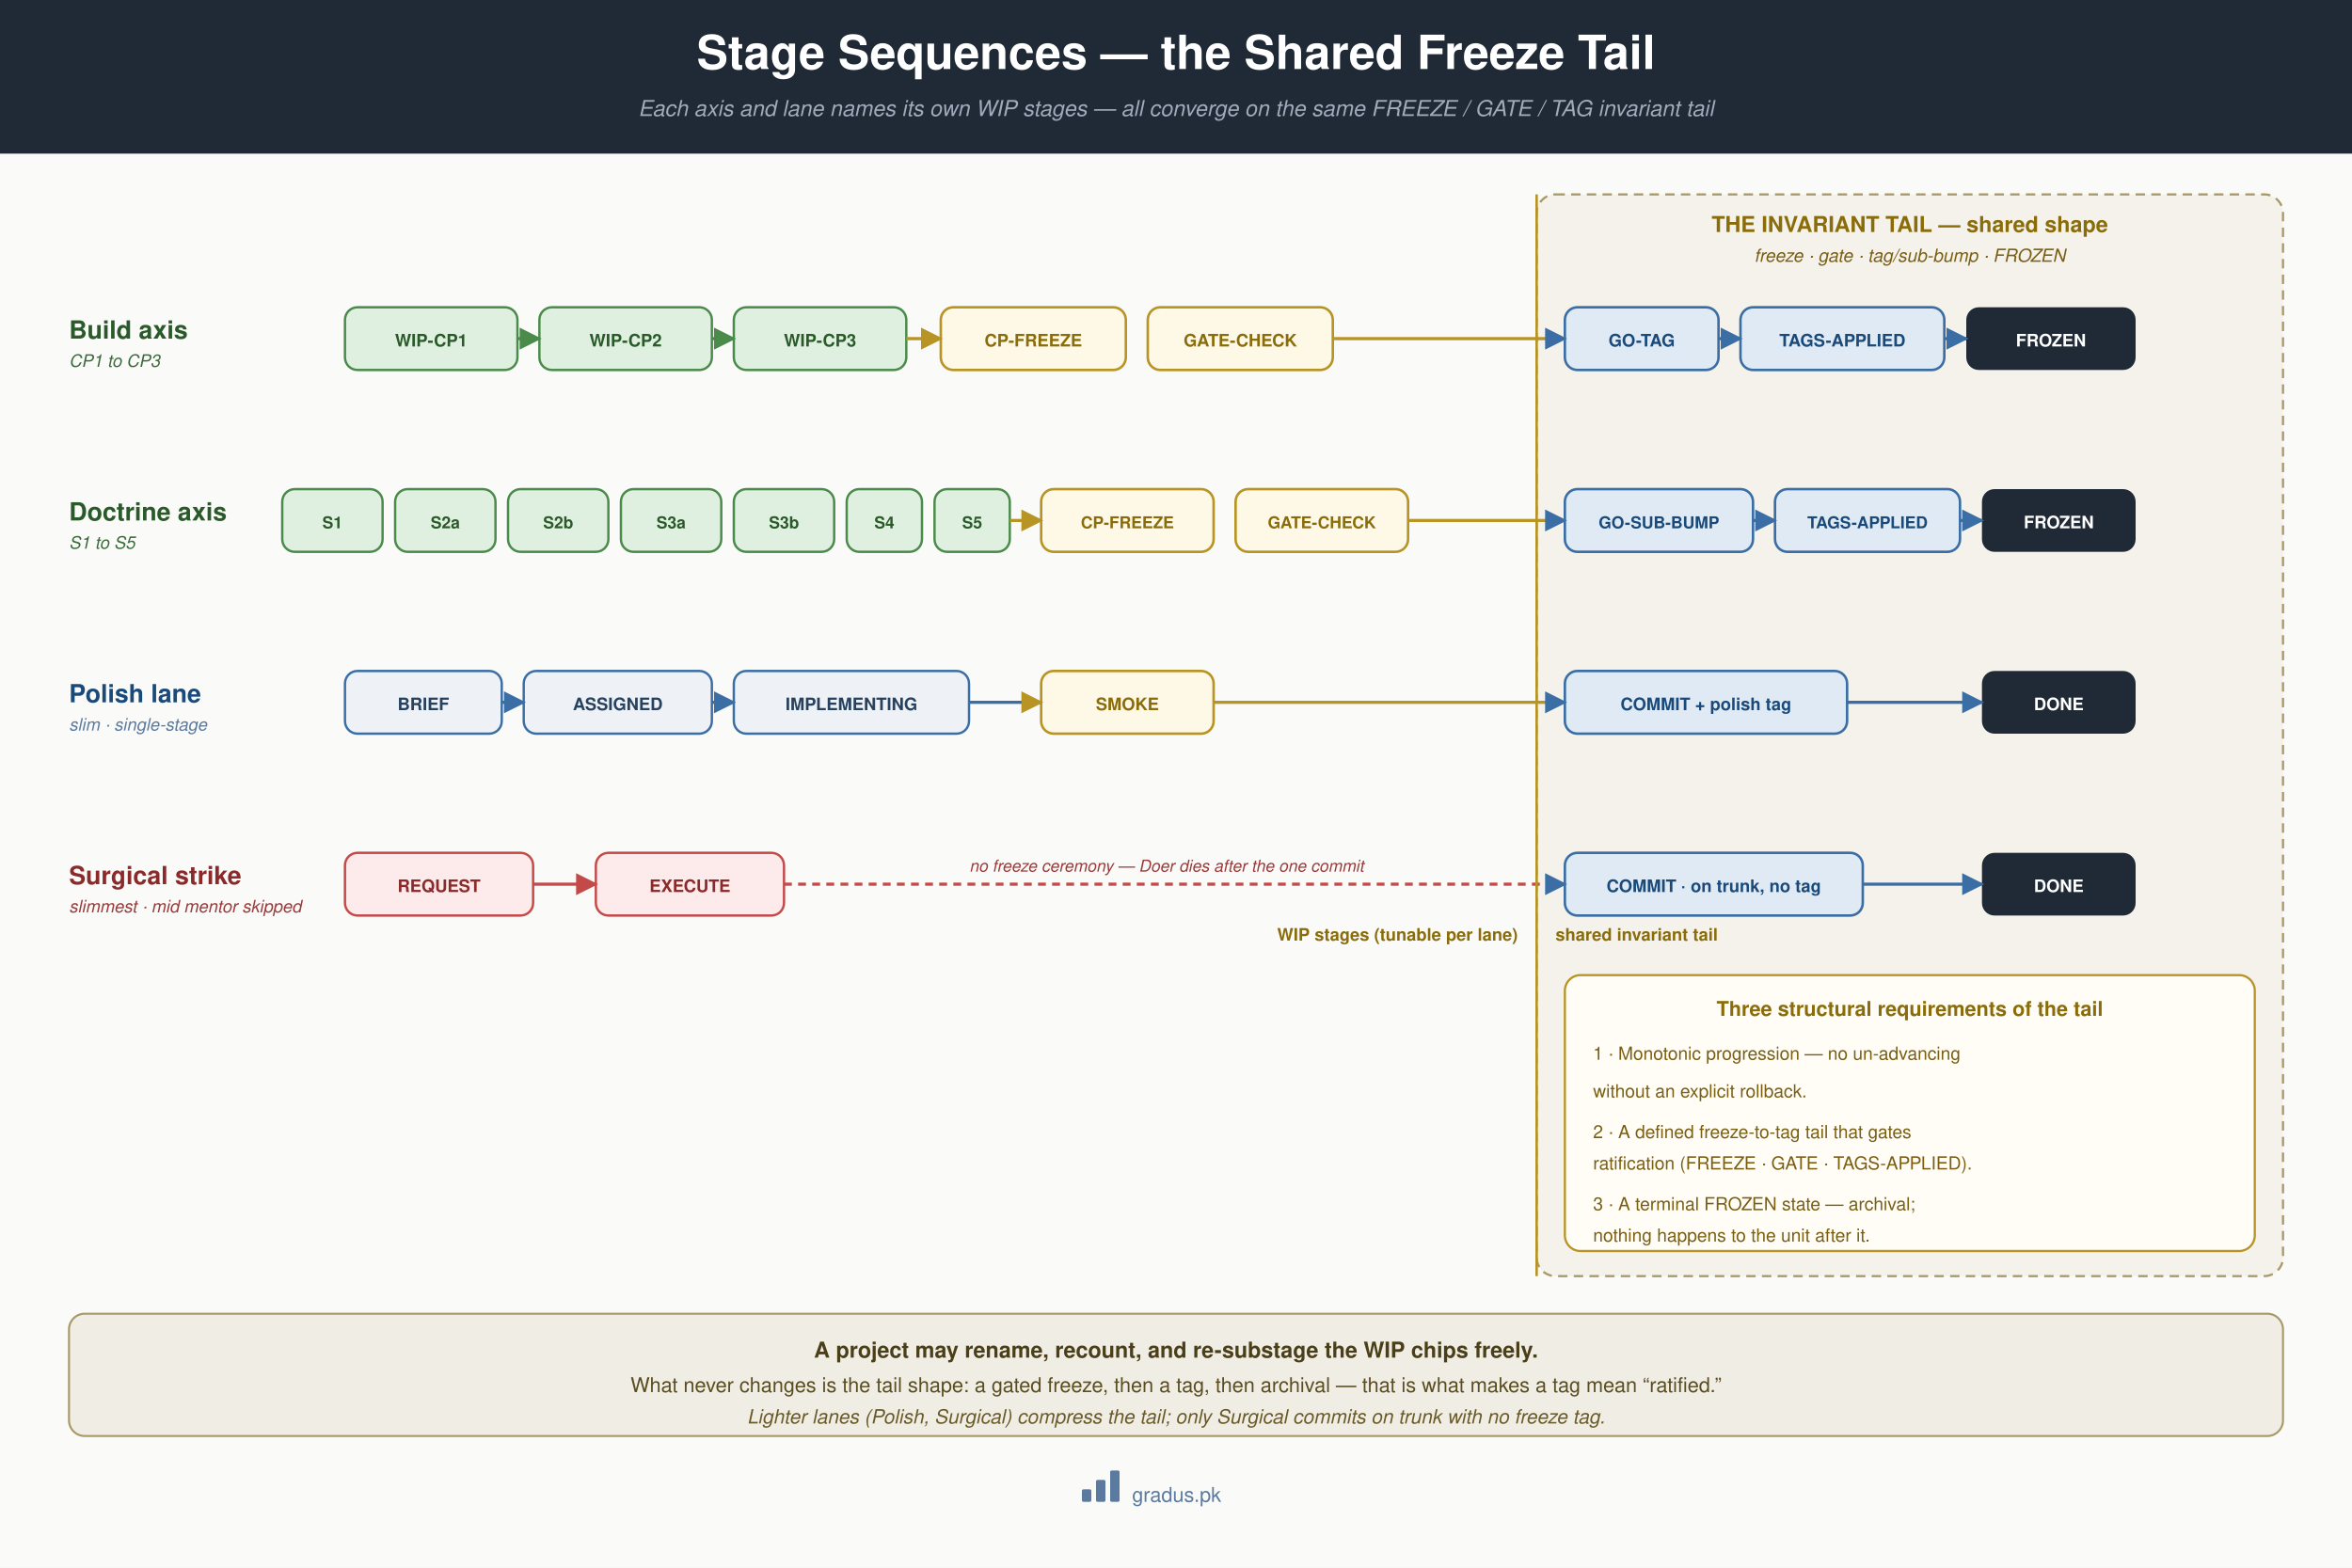
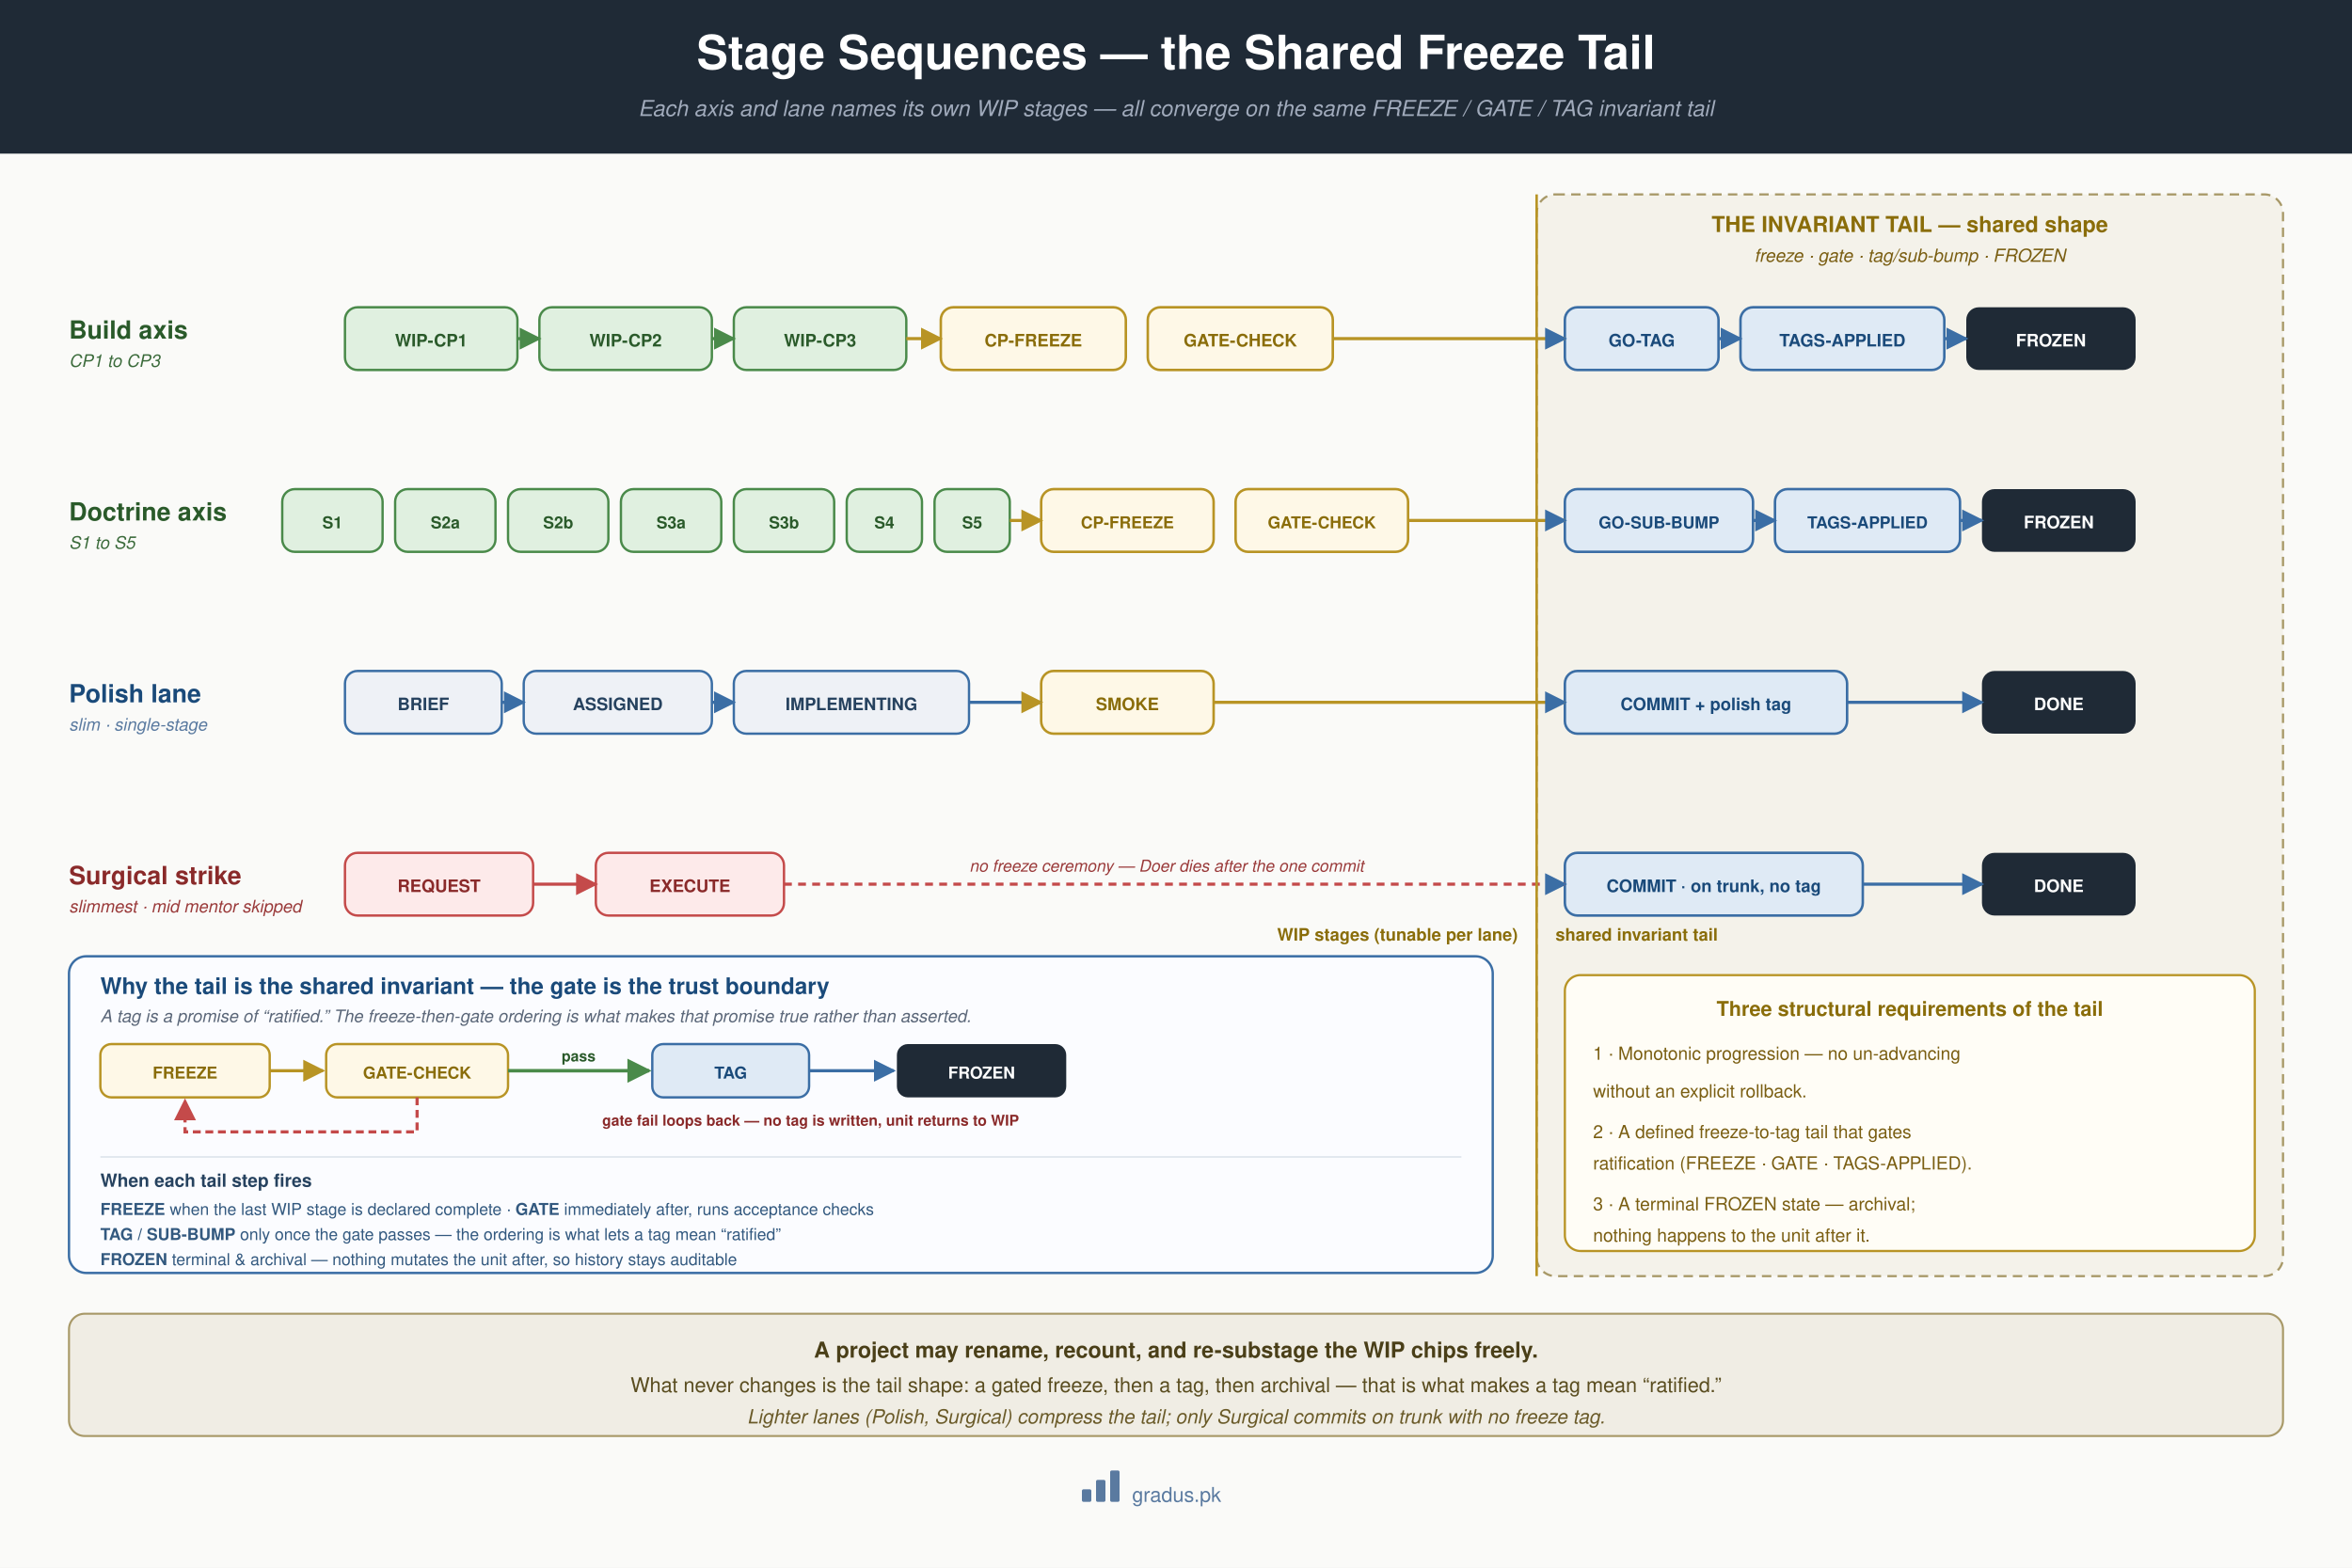
<svg xmlns="http://www.w3.org/2000/svg" xmlns:xlink="http://www.w3.org/1999/xlink" viewBox="0 0 1500 1000" font-family="-apple-system, BlinkMacSystemFont, 'Segoe UI', Helvetica, Arial, sans-serif">
  <defs>
    <marker id="agreen" viewBox="0 0 10 10" refX="9" refY="5" markerWidth="7" markerHeight="7" orient="auto-start-reverse">
      <path d="M0,0 L10,5 L0,10 z" fill="#4a8a4a" />
    </marker>
    <marker id="ablue" viewBox="0 0 10 10" refX="9" refY="5" markerWidth="7" markerHeight="7" orient="auto-start-reverse">
      <path d="M0,0 L10,5 L0,10 z" fill="#3b6ea5" />
    </marker>
    <marker id="aamber" viewBox="0 0 10 10" refX="9" refY="5" markerWidth="7" markerHeight="7" orient="auto-start-reverse">
      <path d="M0,0 L10,5 L0,10 z" fill="#b89425" />
    </marker>
    <marker id="ared" viewBox="0 0 10 10" refX="9" refY="5" markerWidth="7" markerHeight="7" orient="auto-start-reverse">
      <path d="M0,0 L10,5 L0,10 z" fill="#c44a4a" />
    </marker>
  </defs>
  <rect width="1500" height="1000" fill="#fafaf8" />
  <rect x="0" y="0" width="1500" height="98" fill="#1f2a36" />
  <text x="750" y="44" text-anchor="middle" font-size="30" font-weight="700" fill="#ffffff">Stage Sequences — the Shared Freeze Tail</text>
  <text x="750" y="74" text-anchor="middle" font-size="14" fill="#a0aabb" font-style="italic">Each axis and lane names its own WIP stages — all converge on the same FREEZE / GATE / TAG invariant tail</text>
  <rect x="980" y="124" width="476" height="690" rx="12" fill="#f4f2ea" stroke="#a89968" stroke-width="1.4" stroke-dasharray="6 4" />
  <text x="1218" y="148" text-anchor="middle" font-size="14" font-weight="700" fill="#8a6d0a">THE INVARIANT TAIL — shared shape</text>
  <text x="1218" y="167" text-anchor="middle" font-size="11.5" fill="#7a5e12" font-style="italic">freeze · gate · tag/sub-bump · FROZEN</text>
  <text x="44" y="216" font-size="16" font-weight="700" fill="#2a5a2a">Build axis</text>
  <text x="44" y="234" font-size="11" fill="#3a6a3a" font-style="italic">CP1 to CP3</text>
  <g>
    <rect x="220" y="196" width="110" height="40" rx="8" fill="#e0f0e0" stroke="#4a8a4a" stroke-width="1.5" />
    <text x="275" y="221" text-anchor="middle" font-size="11" font-weight="700" fill="#2a5a2a">WIP-CP1</text>
    <rect x="344" y="196" width="110" height="40" rx="8" fill="#e0f0e0" stroke="#4a8a4a" stroke-width="1.5" />
    <text x="399" y="221" text-anchor="middle" font-size="11" font-weight="700" fill="#2a5a2a">WIP-CP2</text>
    <rect x="468" y="196" width="110" height="40" rx="8" fill="#e0f0e0" stroke="#4a8a4a" stroke-width="1.5" />
    <text x="523" y="221" text-anchor="middle" font-size="11" font-weight="700" fill="#2a5a2a">WIP-CP3</text>
  </g>
  <line x1="330" y1="216" x2="344" y2="216" stroke="#4a8a4a" stroke-width="2" marker-end="url(#agreen)" />
  <line x1="454" y1="216" x2="468" y2="216" stroke="#4a8a4a" stroke-width="2" marker-end="url(#agreen)" />
  <rect x="600" y="196" width="118" height="40" rx="8" fill="#fef8e7" stroke="#b89425" stroke-width="1.6" />
  <text x="659" y="221" text-anchor="middle" font-size="11" font-weight="700" fill="#8a6d0a">CP-FREEZE</text>
  <rect x="732" y="196" width="118" height="40" rx="8" fill="#fef8e7" stroke="#b89425" stroke-width="1.6" />
  <text x="791" y="221" text-anchor="middle" font-size="11" font-weight="700" fill="#8a6d0a">GATE-CHECK</text>
  <rect x="998" y="196" width="98" height="40" rx="8" fill="#dfeaf5" stroke="#3b6ea5" stroke-width="1.6" />
  <text x="1047" y="221" text-anchor="middle" font-size="11" font-weight="700" fill="#1a4a7a">GO-TAG</text>
  <rect x="1110" y="196" width="130" height="40" rx="8" fill="#dfeaf5" stroke="#3b6ea5" stroke-width="1.6" />
  <text x="1175" y="221" text-anchor="middle" font-size="11" font-weight="700" fill="#1a4a7a">TAGS-APPLIED</text>
  <rect x="1254" y="196" width="108" height="40" rx="8" fill="#1f2a36" />
  <text x="1308" y="221" text-anchor="middle" font-size="11" font-weight="700" fill="#ffffff">FROZEN</text>
  <line x1="578" y1="216" x2="600" y2="216" stroke="#b89425" stroke-width="2" marker-end="url(#aamber)" />
  <line x1="850" y1="216" x2="998" y2="216" stroke="#b89425" stroke-width="2" marker-end="url(#ablue)" />
  <line x1="1096" y1="216" x2="1110" y2="216" stroke="#3b6ea5" stroke-width="2" marker-end="url(#ablue)" />
  <line x1="1240" y1="216" x2="1254" y2="216" stroke="#3b6ea5" stroke-width="2" marker-end="url(#ablue)" />
  <text x="44" y="332" font-size="16" font-weight="700" fill="#2a5a2a">Doctrine axis</text>
  <text x="44" y="350" font-size="11" fill="#3a6a3a" font-style="italic">S1 to S5</text>
  <g>
    <rect x="180" y="312" width="64" height="40" rx="8" fill="#e0f0e0" stroke="#4a8a4a" stroke-width="1.5" />
    <text x="212" y="337" text-anchor="middle" font-size="10.5" font-weight="700" fill="#2a5a2a">S1</text>
    <rect x="252" y="312" width="64" height="40" rx="8" fill="#e0f0e0" stroke="#4a8a4a" stroke-width="1.5" />
    <text x="284" y="337" text-anchor="middle" font-size="10.5" font-weight="700" fill="#2a5a2a">S2a</text>
    <rect x="324" y="312" width="64" height="40" rx="8" fill="#e0f0e0" stroke="#4a8a4a" stroke-width="1.5" />
    <text x="356" y="337" text-anchor="middle" font-size="10.5" font-weight="700" fill="#2a5a2a">S2b</text>
    <rect x="396" y="312" width="64" height="40" rx="8" fill="#e0f0e0" stroke="#4a8a4a" stroke-width="1.5" />
    <text x="428" y="337" text-anchor="middle" font-size="10.5" font-weight="700" fill="#2a5a2a">S3a</text>
    <rect x="468" y="312" width="64" height="40" rx="8" fill="#e0f0e0" stroke="#4a8a4a" stroke-width="1.5" />
    <text x="500" y="337" text-anchor="middle" font-size="10.5" font-weight="700" fill="#2a5a2a">S3b</text>
    <rect x="540" y="312" width="48" height="40" rx="8" fill="#e0f0e0" stroke="#4a8a4a" stroke-width="1.5" />
    <text x="564" y="337" text-anchor="middle" font-size="10.5" font-weight="700" fill="#2a5a2a">S4</text>
    <rect x="596" y="312" width="48" height="40" rx="8" fill="#e0f0e0" stroke="#4a8a4a" stroke-width="1.5" />
    <text x="620" y="337" text-anchor="middle" font-size="10.5" font-weight="700" fill="#2a5a2a">S5</text>
  </g>
  <rect x="664" y="312" width="110" height="40" rx="8" fill="#fef8e7" stroke="#b89425" stroke-width="1.6" />
  <text x="719" y="337" text-anchor="middle" font-size="10.5" font-weight="700" fill="#8a6d0a">CP-FREEZE</text>
  <rect x="788" y="312" width="110" height="40" rx="8" fill="#fef8e7" stroke="#b89425" stroke-width="1.6" />
  <text x="843" y="337" text-anchor="middle" font-size="10.5" font-weight="700" fill="#8a6d0a">GATE-CHECK</text>
  <rect x="998" y="312" width="120" height="40" rx="8" fill="#dfeaf5" stroke="#3b6ea5" stroke-width="1.6" />
  <text x="1058" y="337" text-anchor="middle" font-size="10.5" font-weight="700" fill="#1a4a7a">GO-SUB-BUMP</text>
  <rect x="1132" y="312" width="118" height="40" rx="8" fill="#dfeaf5" stroke="#3b6ea5" stroke-width="1.6" />
  <text x="1191" y="337" text-anchor="middle" font-size="10.5" font-weight="700" fill="#1a4a7a">TAGS-APPLIED</text>
  <rect x="1264" y="312" width="98" height="40" rx="8" fill="#1f2a36" />
  <text x="1313" y="337" text-anchor="middle" font-size="11" font-weight="700" fill="#ffffff">FROZEN</text>
  <line x1="644" y1="332" x2="664" y2="332" stroke="#b89425" stroke-width="2" marker-end="url(#aamber)" />
  <line x1="898" y1="332" x2="998" y2="332" stroke="#b89425" stroke-width="2" marker-end="url(#ablue)" />
  <line x1="1118" y1="332" x2="1132" y2="332" stroke="#3b6ea5" stroke-width="2" marker-end="url(#ablue)" />
  <line x1="1250" y1="332" x2="1264" y2="332" stroke="#3b6ea5" stroke-width="2" marker-end="url(#ablue)" />
  <text x="44" y="448" font-size="16" font-weight="700" fill="#1a4a7a">Polish lane</text>
  <text x="44" y="466" font-size="11" fill="#5a7aa0" font-style="italic">slim · single-stage</text>
  <g>
    <rect x="220" y="428" width="100" height="40" rx="8" fill="#eef1f6" stroke="#3b6ea5" stroke-width="1.5" />
    <text x="270" y="453" text-anchor="middle" font-size="11" font-weight="700" fill="#26425f">BRIEF</text>
    <rect x="334" y="428" width="120" height="40" rx="8" fill="#eef1f6" stroke="#3b6ea5" stroke-width="1.5" />
    <text x="394" y="453" text-anchor="middle" font-size="11" font-weight="700" fill="#26425f">ASSIGNED</text>
    <rect x="468" y="428" width="150" height="40" rx="8" fill="#eef1f6" stroke="#3b6ea5" stroke-width="1.5" />
    <text x="543" y="453" text-anchor="middle" font-size="11" font-weight="700" fill="#26425f">IMPLEMENTING</text>
  </g>
  <line x1="320" y1="448" x2="334" y2="448" stroke="#3b6ea5" stroke-width="2" marker-end="url(#ablue)" />
  <line x1="454" y1="448" x2="468" y2="448" stroke="#3b6ea5" stroke-width="2" marker-end="url(#ablue)" />
  <rect x="664" y="428" width="110" height="40" rx="8" fill="#fef8e7" stroke="#b89425" stroke-width="1.6" />
  <text x="719" y="453" text-anchor="middle" font-size="11" font-weight="700" fill="#8a6d0a">SMOKE</text>
  <rect x="998" y="428" width="180" height="40" rx="8" fill="#dfeaf5" stroke="#3b6ea5" stroke-width="1.6" />
  <text x="1088" y="453" text-anchor="middle" font-size="11" font-weight="700" fill="#1a4a7a">COMMIT + polish tag</text>
  <rect x="1264" y="428" width="98" height="40" rx="8" fill="#1f2a36" />
  <text x="1313" y="453" text-anchor="middle" font-size="11" font-weight="700" fill="#ffffff">DONE</text>
  <line x1="618" y1="448" x2="664" y2="448" stroke="#3b6ea5" stroke-width="2" marker-end="url(#aamber)" />
  <line x1="774" y1="448" x2="998" y2="448" stroke="#b89425" stroke-width="2" marker-end="url(#ablue)" />
  <line x1="1178" y1="448" x2="1264" y2="448" stroke="#3b6ea5" stroke-width="2" marker-end="url(#ablue)" />
  <text x="44" y="564" font-size="16" font-weight="700" fill="#8a2a2a">Surgical strike</text>
  <text x="44" y="582" font-size="11" fill="#9a3a3a" font-style="italic">slimmest · mid mentor skipped</text>
  <g>
    <rect x="220" y="544" width="120" height="40" rx="8" fill="#fdeaea" stroke="#c44a4a" stroke-width="1.5" />
    <text x="280" y="569" text-anchor="middle" font-size="11" font-weight="700" fill="#8a2a2a">REQUEST</text>
    <rect x="380" y="544" width="120" height="40" rx="8" fill="#fdeaea" stroke="#c44a4a" stroke-width="1.5" />
    <text x="440" y="569" text-anchor="middle" font-size="11" font-weight="700" fill="#8a2a2a">EXECUTE</text>
  </g>
  <line x1="340" y1="564" x2="380" y2="564" stroke="#c44a4a" stroke-width="2" marker-end="url(#ared)" />
  <rect x="998" y="544" width="190" height="40" rx="8" fill="#dfeaf5" stroke="#3b6ea5" stroke-width="1.6" />
  <text x="1093" y="569" text-anchor="middle" font-size="11" font-weight="700" fill="#1a4a7a">COMMIT · on trunk, no tag</text>
  <rect x="1264" y="544" width="98" height="40" rx="8" fill="#1f2a36" />
  <text x="1313" y="569" text-anchor="middle" font-size="11" font-weight="700" fill="#ffffff">DONE</text>
  <line x1="500" y1="564" x2="998" y2="564" stroke="#c44a4a" stroke-width="2" stroke-dasharray="5 4" marker-end="url(#ablue)" />
  <line x1="1188" y1="564" x2="1264" y2="564" stroke="#3b6ea5" stroke-width="2" marker-end="url(#ablue)" />
  <text x="744" y="556" text-anchor="middle" font-size="10.5" fill="#9a3a3a" font-style="italic">no freeze ceremony — Doer dies after the one commit</text>
  <rect x="998" y="622" width="440" height="176" rx="10" fill="#fffdf6" stroke="#b89425" stroke-width="1.4" />
  <text x="1218" y="648" text-anchor="middle" font-size="13" font-weight="700" fill="#8a6d0a">Three structural requirements of the tail</text>
  <text x="1016" y="676" font-size="11.5" fill="#7a5e12">1 · Monotonic progression — no un-advancing</text>
  <text x="1016" y="700" font-size="11.5" fill="#7a5e12">without an explicit rollback.</text>
  <text x="1016" y="726" font-size="11.5" fill="#7a5e12">2 · A defined freeze-to-tag tail that gates</text>
  <text x="1016" y="746" font-size="11.5" fill="#7a5e12">ratification (FREEZE · GATE · TAGS-APPLIED).</text>
  <text x="1016" y="772" font-size="11.5" fill="#7a5e12">3 · A terminal FROZEN state — archival;</text>
  <text x="1016" y="792" font-size="11.5" fill="#7a5e12">nothing happens to the unit after it.</text>
  <line x1="980" y1="124" x2="980" y2="814" stroke="#b89425" stroke-width="1.6" />
  <text x="968" y="600" text-anchor="end" font-size="11" fill="#8a6d0a" font-weight="700">WIP stages (tunable per lane)</text>
  <text x="992" y="600" font-size="11" fill="#8a6d0a" font-weight="700">shared invariant tail</text>
+   <rect x="44" y="610" width="908" height="202" rx="11" fill="#fbfcff" stroke="#3b6ea5" stroke-width="1.5" />
+   <text x="64" y="634" font-size="14.5" font-weight="700" fill="#1a4a7a">Why the tail is the shared invariant — the gate is the trust boundary</text>
+   <text x="64" y="652" font-size="11" fill="#5a6678" font-style="italic">A tag is a promise of “ratified.” The freeze-then-gate ordering is what makes that promise true rather than asserted.</text>
+   <rect x="64" y="666" width="108" height="34" rx="7" fill="#fef8e7" stroke="#b89425" stroke-width="1.5" />
+   <text x="118" y="688" text-anchor="middle" font-size="10.5" font-weight="700" fill="#8a6d0a">FREEZE</text>
+   <rect x="208" y="666" width="116" height="34" rx="7" fill="#fef8e7" stroke="#b89425" stroke-width="1.5" />
+   <text x="266" y="688" text-anchor="middle" font-size="10.5" font-weight="700" fill="#8a6d0a">GATE-CHECK</text>
+   <rect x="416" y="666" width="100" height="34" rx="7" fill="#dfeaf5" stroke="#3b6ea5" stroke-width="1.5" />
+   <text x="466" y="688" text-anchor="middle" font-size="10.5" font-weight="700" fill="#1a4a7a">TAG</text>
+   <rect x="572" y="666" width="108" height="34" rx="7" fill="#1f2a36" />
+   <text x="626" y="688" text-anchor="middle" font-size="10.5" font-weight="700" fill="#ffffff">FROZEN</text>
+   <line x1="172" y1="683" x2="206" y2="683" stroke="#b89425" stroke-width="2" marker-end="url(#aamber)" />
+   <line x1="324" y1="683" x2="414" y2="683" stroke="#4a8a4a" stroke-width="2.2" marker-end="url(#agreen)" />
+   <text x="369" y="677" text-anchor="middle" font-size="9.5" font-weight="700" fill="#2a5a2a">pass</text>
+   <line x1="516" y1="683" x2="570" y2="683" stroke="#3b6ea5" stroke-width="2" marker-end="url(#ablue)" />
+   <path d="M266,700 L266,722 L118,722 L118,702" fill="none" stroke="#c44a4a" stroke-width="2" stroke-dasharray="5 3" marker-end="url(#ared)" />
+   <text x="384" y="718" font-size="9.5" font-weight="700" fill="#8a2a2a">gate fail loops back — no tag is written, unit returns to WIP</text>
+   <line x1="64" y1="738" x2="932" y2="738" stroke="#dde3ec" stroke-width="1" />
+   <text x="64" y="757" font-size="11.5" font-weight="700" fill="#26425f">When each tail step fires</text>
+   <text x="64" y="775" font-size="10.5" fill="#33597f">
+     <tspan font-weight="700">FREEZE</tspan> when the last WIP stage is declared complete · <tspan font-weight="700">GATE</tspan> immediately after, runs acceptance checks</text>
+   <text x="64" y="791" font-size="10.5" fill="#33597f">
+     <tspan font-weight="700">TAG / SUB-BUMP</tspan> only once the gate passes — the ordering is what lets a tag mean “ratified”</text>
+   <text x="64" y="807" font-size="10.5" fill="#33597f">
+     <tspan font-weight="700">FROZEN</tspan> terminal &amp; archival — nothing mutates the unit after, so history stays auditable</text>
  <rect x="44" y="838" width="1412" height="78" rx="10" fill="#f0ede4" stroke="#a89968" stroke-width="1.3" />
  <text x="750" y="866" text-anchor="middle" font-size="14" font-weight="700" fill="#4a3f18">A project may rename, recount, and re-substage the WIP chips freely.</text>
  <text x="750" y="888" text-anchor="middle" font-size="13" fill="#5a4d20">What never changes is the tail shape: a gated freeze, then a tag, then archival — that is what makes a tag mean “ratified.”</text>
  <text x="750" y="908" text-anchor="middle" font-size="12.5" fill="#6a5a28" font-style="italic">Lighter lanes (Polish, Surgical) compress the tail; only Surgical commits on trunk with no freeze tag.</text>
  <a href="https://gradus.pk" xlink:href="https://gradus.pk" target="_blank">
    <g fill="#5a7aa0">
      <rect x="690" y="950" width="6" height="8" rx="1" />
      <rect x="699" y="944" width="6" height="14" rx="1" />
      <rect x="708" y="938" width="6" height="20" rx="1" />
    </g>
    <text x="722" y="958" font-size="13" fill="#5a7aa0">gradus.pk</text>
  </a>
</svg>
